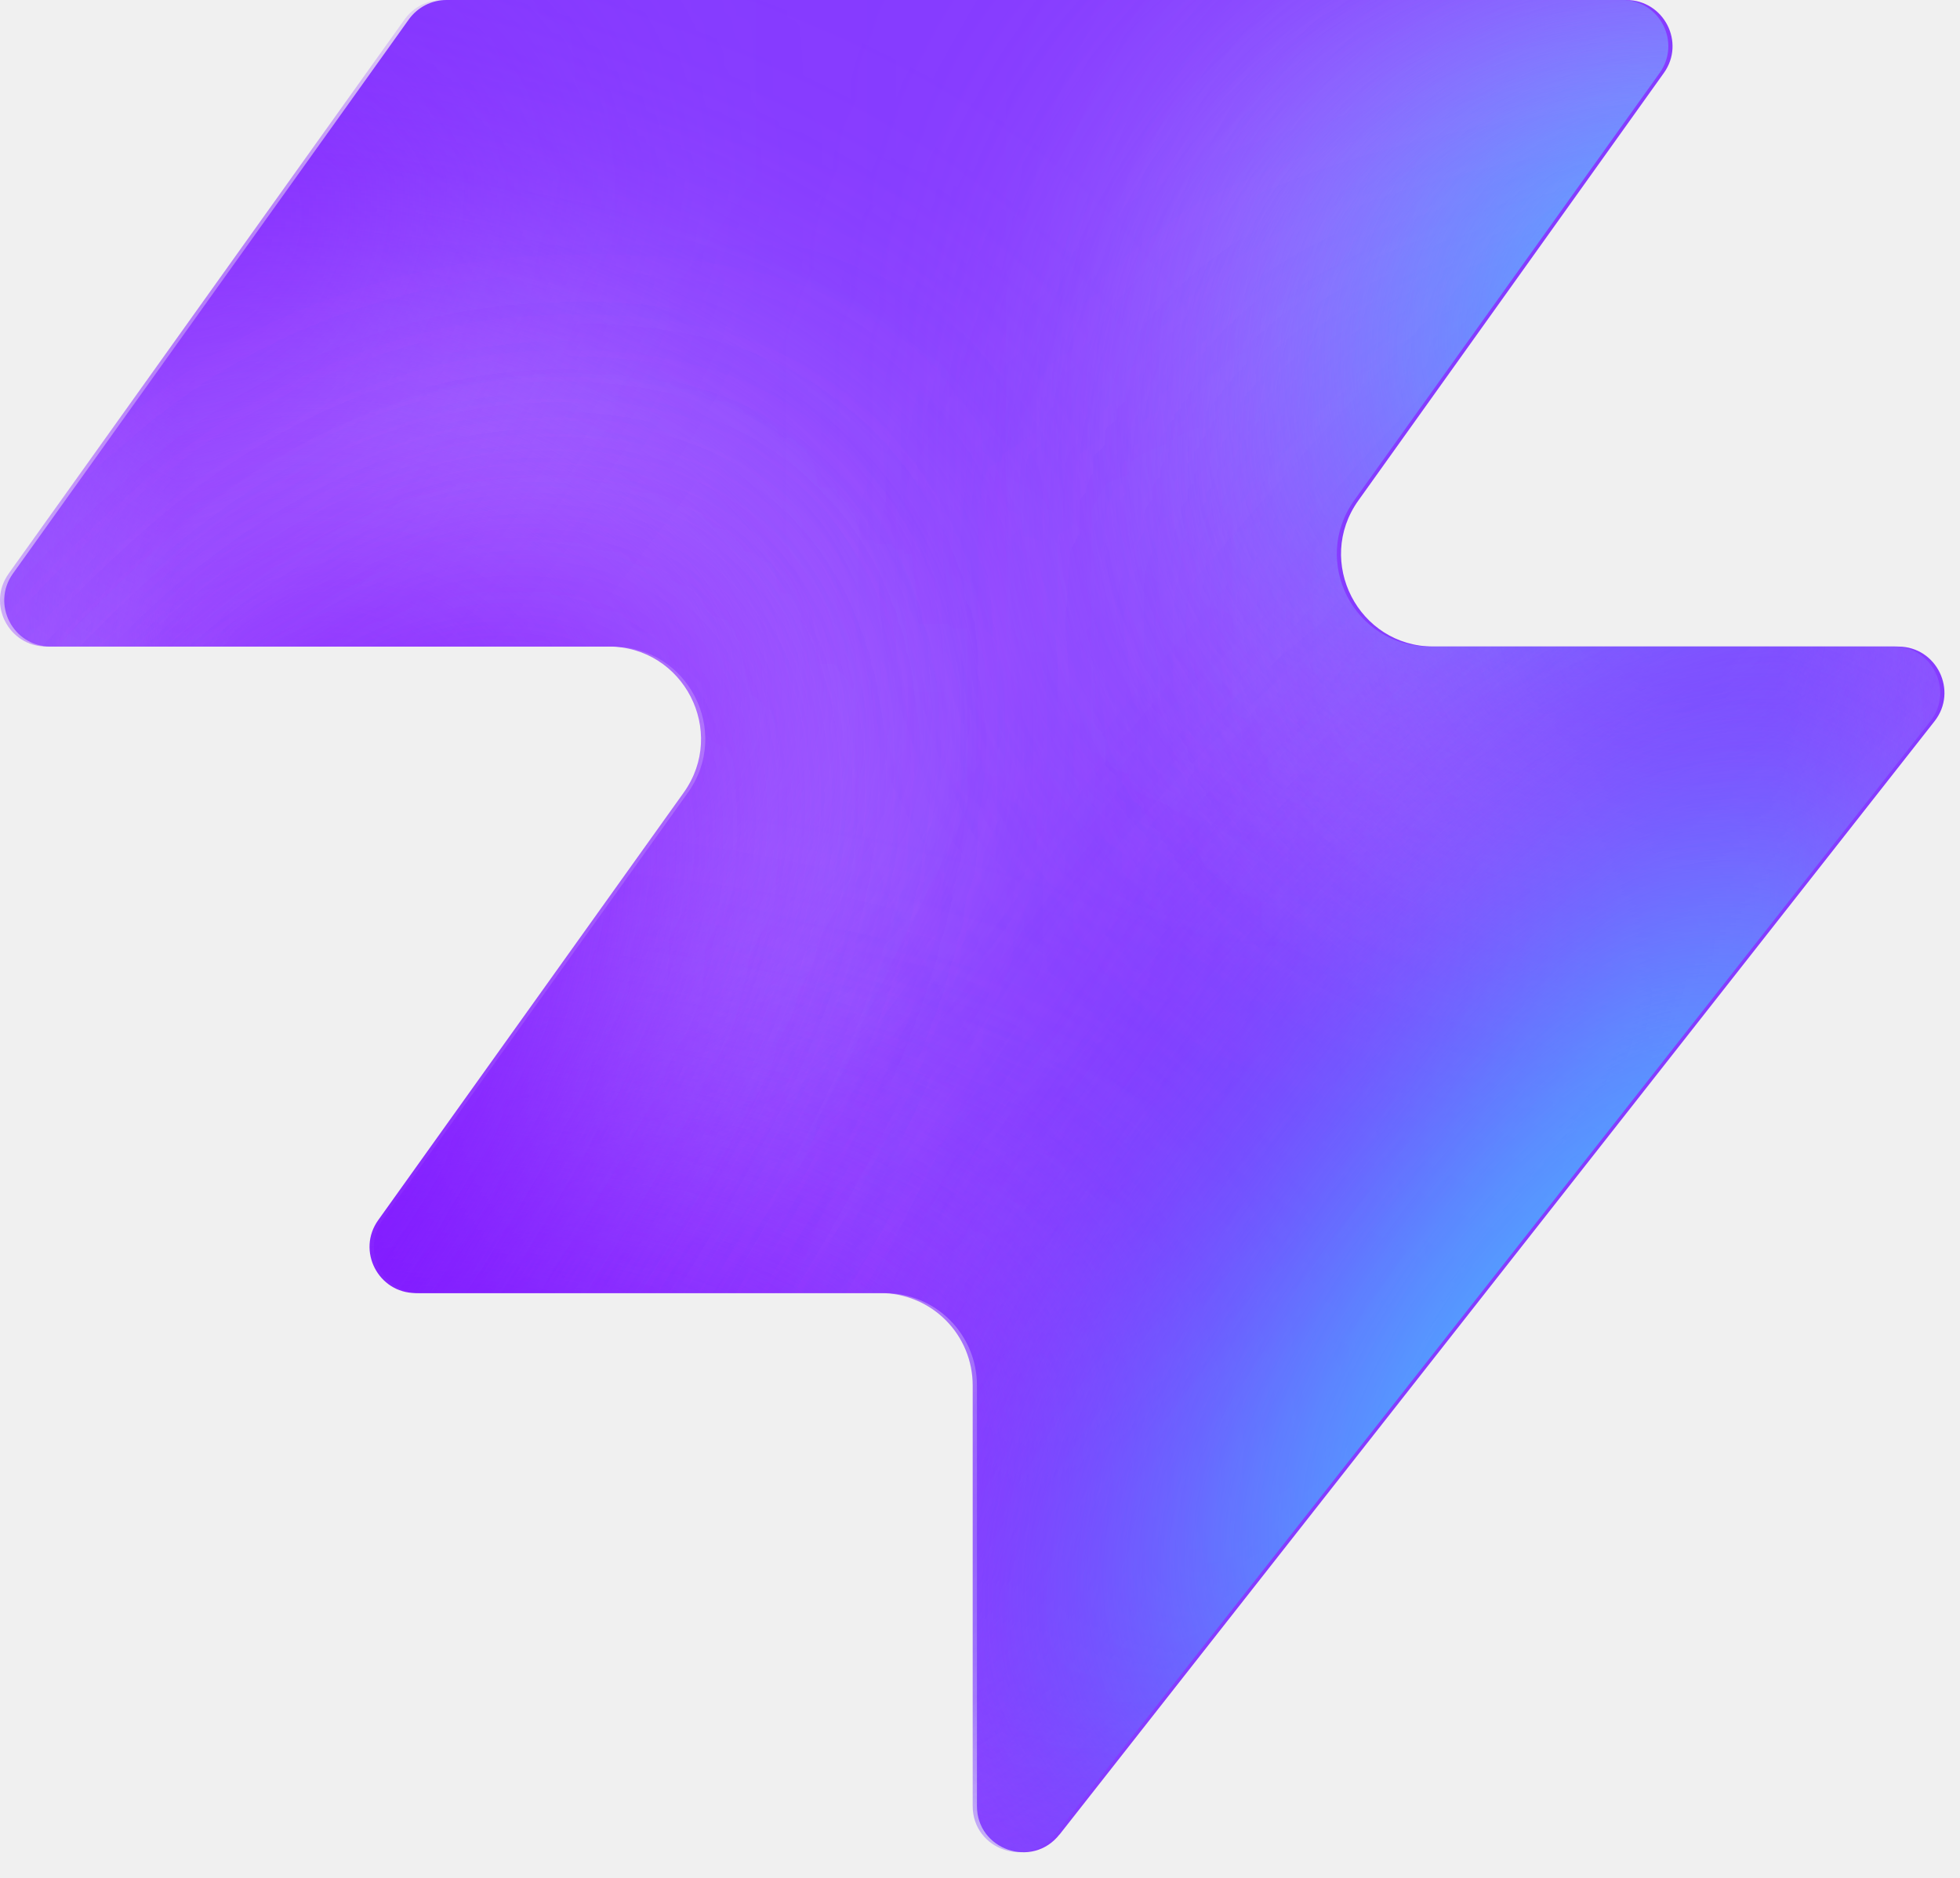
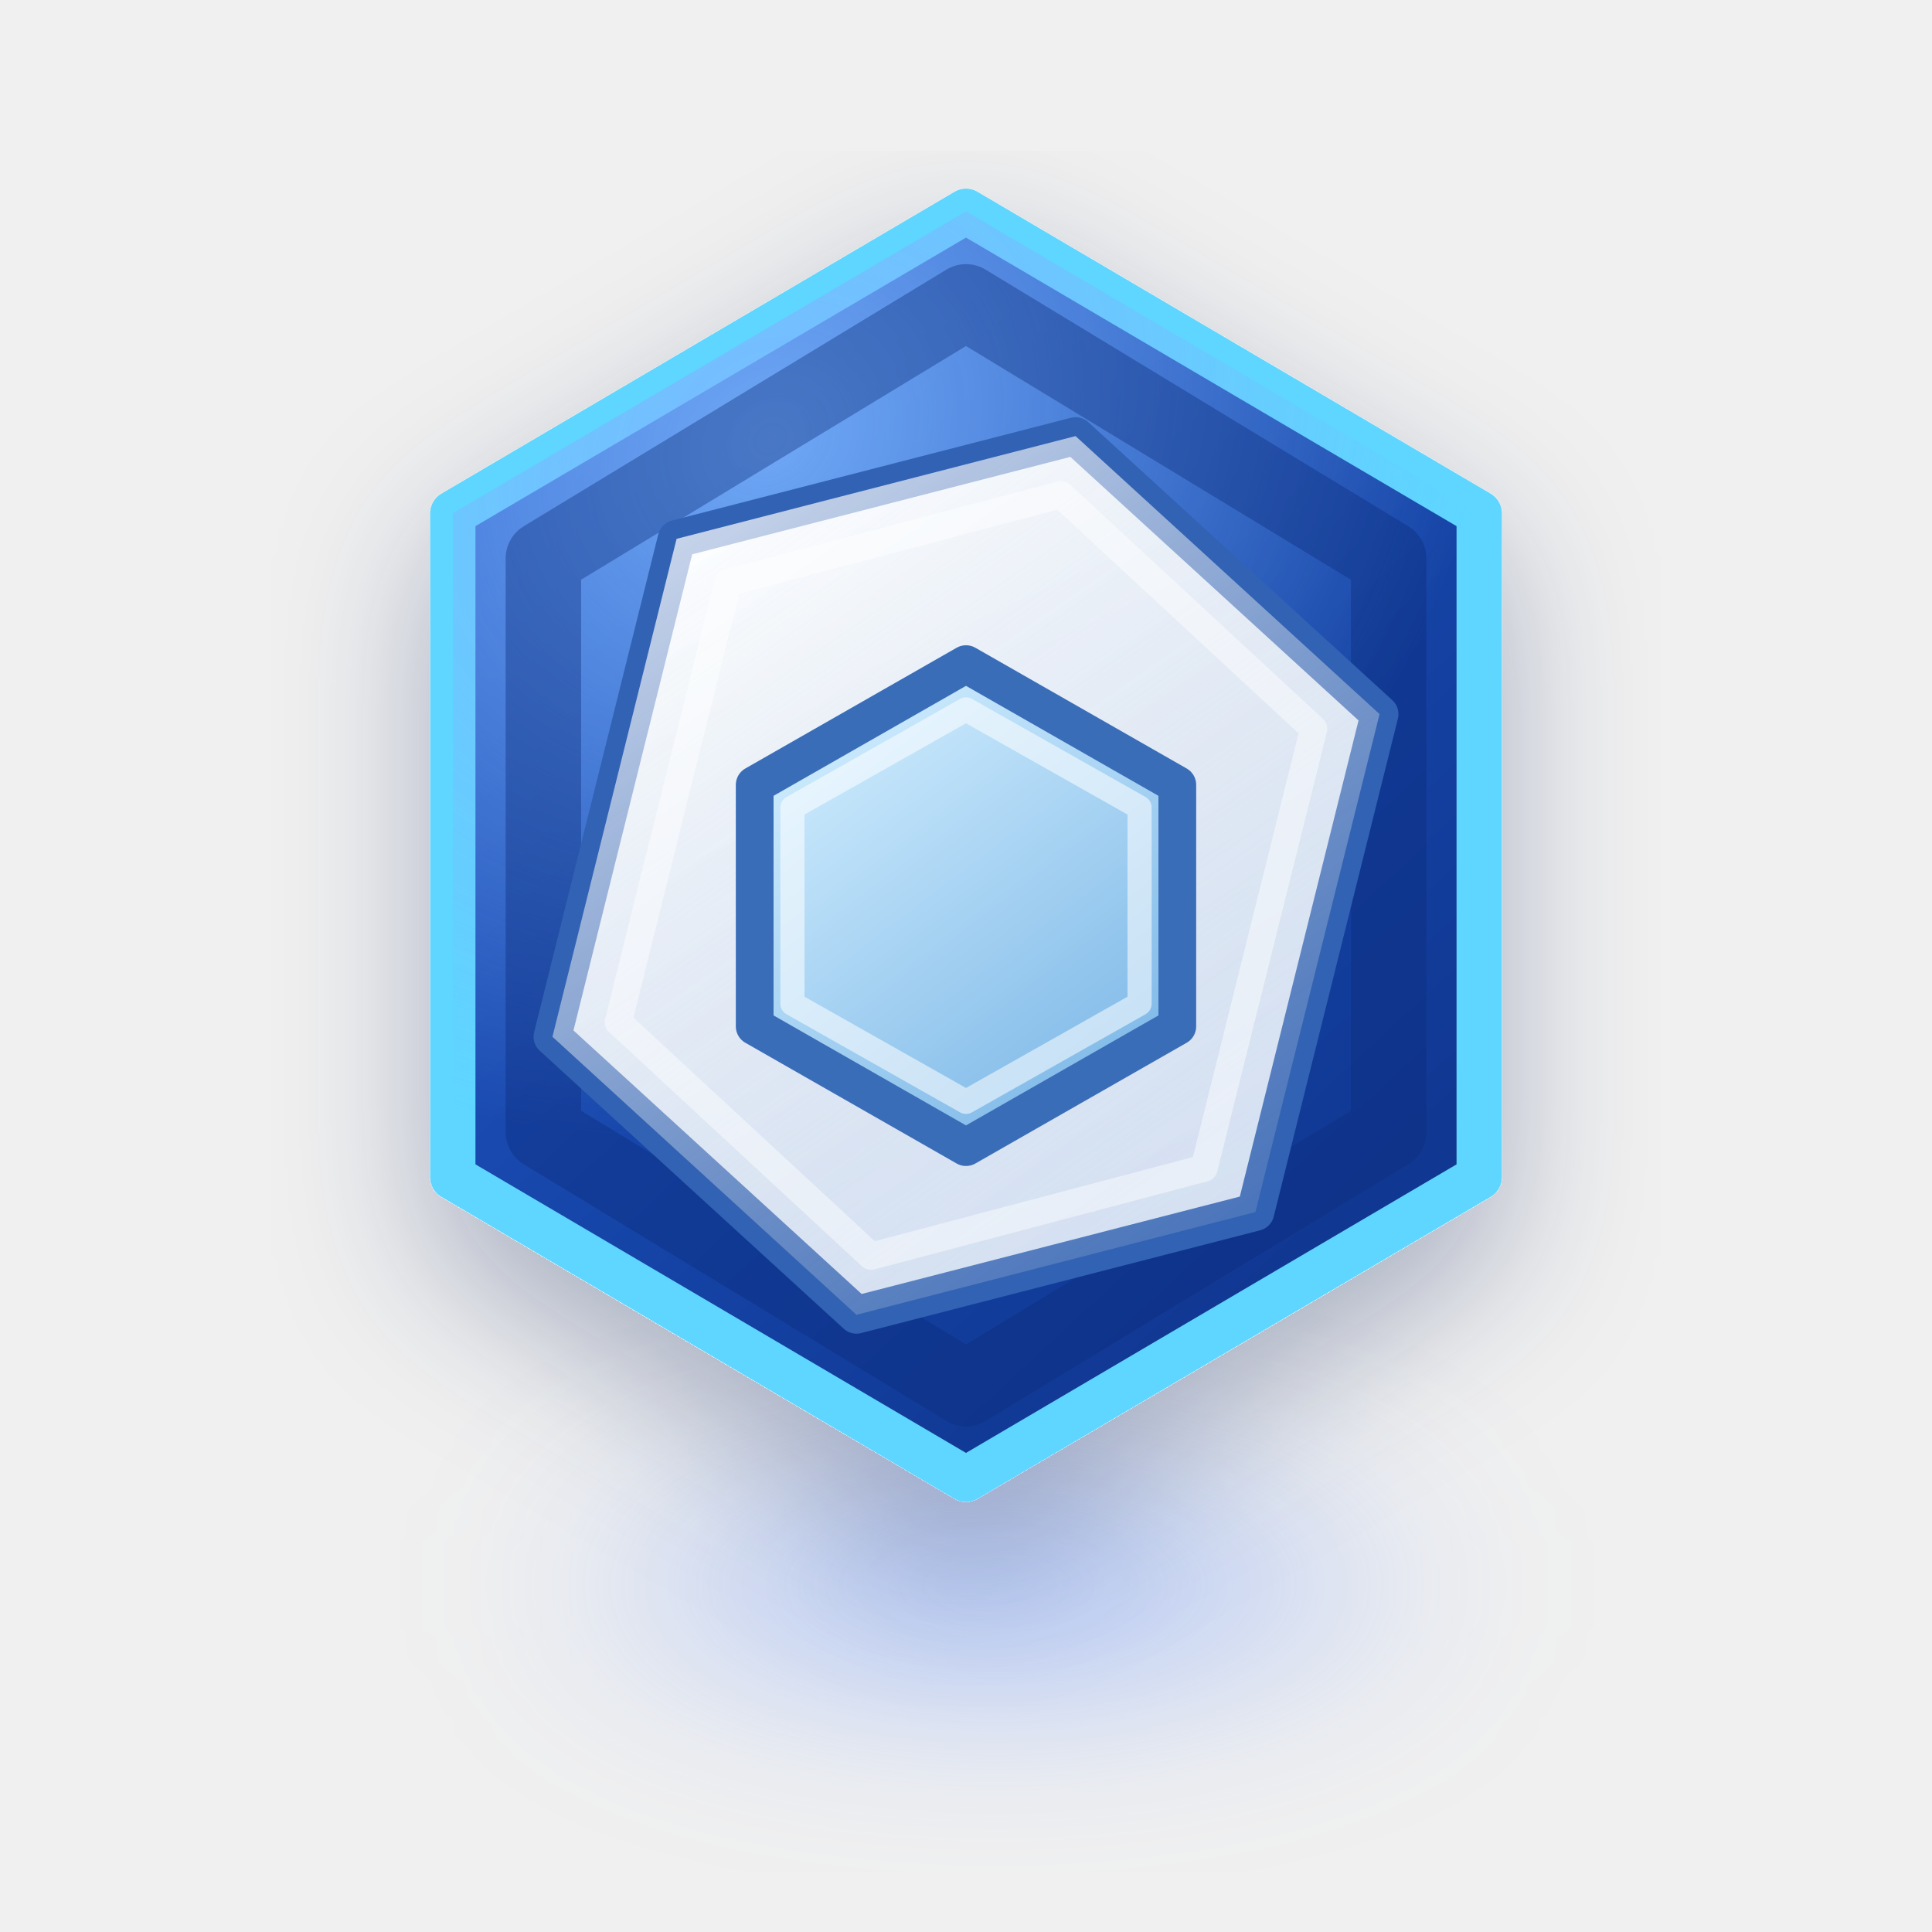
- <svg xmlns="http://www.w3.org/2000/svg" width="48" height="46" fill="none" viewBox="0 0 48 46">
-   <path fill="#863bff" d="M25.946 44.938c-.664.845-2.021.375-2.021-.698V33.937a2.26 2.26 0 0 0-2.262-2.262H10.287c-.92 0-1.456-1.04-.92-1.788l7.48-10.471c1.07-1.497 0-3.578-1.842-3.578H1.237c-.92 0-1.456-1.04-.92-1.788L10.013.474c.214-.297.556-.474.92-.474h28.894c.92 0 1.456 1.04.92 1.788l-7.48 10.471c-1.07 1.498 0 3.579 1.842 3.579h11.377c.943 0 1.473 1.088.89 1.83L25.947 44.94z" style="fill:#863bff;fill:color(display-p3 .525 .23 1);fill-opacity:1" />
-   <mask id="a" width="48" height="46" x="0" y="0" maskUnits="userSpaceOnUse" style="mask-type:alpha">
-     <path fill="#000" d="M25.842 44.938c-.664.844-2.021.375-2.021-.698V33.937a2.26 2.26 0 0 0-2.262-2.262H10.183c-.92 0-1.456-1.04-.92-1.788l7.48-10.471c1.07-1.498 0-3.579-1.842-3.579H1.133c-.92 0-1.456-1.04-.92-1.787L9.91.473c.214-.297.556-.474.92-.474h28.894c.92 0 1.456 1.04.92 1.788l-7.48 10.471c-1.07 1.498 0 3.578 1.842 3.578h11.377c.943 0 1.473 1.088.89 1.832L25.843 44.94z" style="fill:#000;fill-opacity:1" />
-   </mask>
-   <g mask="url(#a)">
-     <g filter="url(#b)">
-       <ellipse cx="5.508" cy="14.704" fill="#ede6ff" rx="5.508" ry="14.704" style="fill:#ede6ff;fill:color(display-p3 .927 .903 1);fill-opacity:1" transform="matrix(.00324 1 1 -.00324 -4.47 31.516)" />
-     </g>
-     <g filter="url(#c)">
-       <ellipse cx="10.399" cy="29.851" fill="#ede6ff" rx="10.399" ry="29.851" style="fill:#ede6ff;fill:color(display-p3 .927 .903 1);fill-opacity:1" transform="matrix(.00324 1 1 -.00324 -39.328 7.883)" />
-     </g>
-     <g filter="url(#d)">
-       <ellipse cx="5.508" cy="30.487" fill="#7e14ff" rx="5.508" ry="30.487" style="fill:#7e14ff;fill:color(display-p3 .492 .077 1);fill-opacity:1" transform="rotate(89.814 -25.913 -14.639)scale(1 -1)" />
-     </g>
-     <g filter="url(#e)">
-       <ellipse cx="5.508" cy="30.599" fill="#7e14ff" rx="5.508" ry="30.599" style="fill:#7e14ff;fill:color(display-p3 .492 .077 1);fill-opacity:1" transform="rotate(89.814 -32.644 -3.334)scale(1 -1)" />
-     </g>
-     <g filter="url(#f)">
-       <ellipse cx="5.508" cy="30.599" fill="#7e14ff" rx="5.508" ry="30.599" style="fill:#7e14ff;fill:color(display-p3 .492 .077 1);fill-opacity:1" transform="matrix(.00324 1 1 -.00324 -34.34 30.47)" />
-     </g>
-     <g filter="url(#g)">
-       <ellipse cx="14.072" cy="22.078" fill="#ede6ff" rx="14.072" ry="22.078" style="fill:#ede6ff;fill:color(display-p3 .927 .903 1);fill-opacity:1" transform="rotate(93.35 24.506 48.493)scale(-1 1)" />
-     </g>
-     <g filter="url(#h)">
-       <ellipse cx="3.47" cy="21.501" fill="#7e14ff" rx="3.47" ry="21.501" style="fill:#7e14ff;fill:color(display-p3 .492 .077 1);fill-opacity:1" transform="rotate(89.009 28.708 47.59)scale(-1 1)" />
-     </g>
-     <g filter="url(#i)">
-       <ellipse cx="3.47" cy="21.501" fill="#7e14ff" rx="3.47" ry="21.501" style="fill:#7e14ff;fill:color(display-p3 .492 .077 1);fill-opacity:1" transform="rotate(89.009 28.708 47.59)scale(-1 1)" />
-     </g>
-     <g filter="url(#j)">
-       <ellipse cx=".387" cy="8.972" fill="#7e14ff" rx="4.407" ry="29.108" style="fill:#7e14ff;fill:color(display-p3 .492 .077 1);fill-opacity:1" transform="rotate(39.51 .387 8.972)" />
-     </g>
-     <g filter="url(#k)">
-       <ellipse cx="47.523" cy="-6.092" fill="#7e14ff" rx="4.407" ry="29.108" style="fill:#7e14ff;fill:color(display-p3 .492 .077 1);fill-opacity:1" transform="rotate(37.892 47.523 -6.092)" />
-     </g>
-     <g filter="url(#l)">
-       <ellipse cx="41.412" cy="6.333" fill="#47bfff" rx="5.971" ry="9.665" style="fill:#47bfff;fill:color(display-p3 .28 .748 1);fill-opacity:1" transform="rotate(37.892 41.412 6.333)" />
-     </g>
-     <g filter="url(#m)">
-       <ellipse cx="-1.879" cy="38.332" fill="#7e14ff" rx="4.407" ry="29.108" style="fill:#7e14ff;fill:color(display-p3 .492 .077 1);fill-opacity:1" transform="rotate(37.892 -1.88 38.332)" />
-     </g>
-     <g filter="url(#n)">
-       <ellipse cx="-1.879" cy="38.332" fill="#7e14ff" rx="4.407" ry="29.108" style="fill:#7e14ff;fill:color(display-p3 .492 .077 1);fill-opacity:1" transform="rotate(37.892 -1.88 38.332)" />
-     </g>
-     <g filter="url(#o)">
-       <ellipse cx="35.651" cy="29.907" fill="#7e14ff" rx="4.407" ry="29.108" style="fill:#7e14ff;fill:color(display-p3 .492 .077 1);fill-opacity:1" transform="rotate(37.892 35.651 29.907)" />
-     </g>
-     <g filter="url(#p)">
-       <ellipse cx="38.418" cy="32.4" fill="#47bfff" rx="5.971" ry="15.297" style="fill:#47bfff;fill:color(display-p3 .28 .748 1);fill-opacity:1" transform="rotate(37.892 38.418 32.4)" />
-     </g>
-   </g>
+ <svg xmlns="http://www.w3.org/2000/svg" viewBox="0 0 128 128" fill="none">
  <defs>
-     <filter id="b" width="60.045" height="41.654" x="-19.77" y="16.149" color-interpolation-filters="sRGB" filterUnits="userSpaceOnUse">
+     <linearGradient id="outerFill" x1="28" y1="18" x2="102" y2="98" gradientUnits="userSpaceOnUse">
+       <stop stop-color="#2A5DCD" />
+       <stop offset="0.52" stop-color="#1544A7" />
+       <stop offset="1" stop-color="#0D2F84" />
+     </linearGradient>
+     <radialGradient id="outerHighlight" cx="0" cy="0" r="1" gradientUnits="userSpaceOnUse" gradientTransform="translate(51 29) rotate(52.5) scale(43 51)">
+       <stop stop-color="#7CB6FF" stop-opacity="0.95" />
+       <stop offset="1" stop-color="#7CB6FF" stop-opacity="0" />
+     </radialGradient>
+     <linearGradient id="innerFill" x1="41" y1="29" x2="87" y2="87" gradientUnits="userSpaceOnUse">
+       <stop stop-color="#FBFDFF" />
+       <stop offset="1" stop-color="#DCE7F8" />
+     </linearGradient>
+     <linearGradient id="innerShade" x1="41" y1="40" x2="89" y2="82" gradientUnits="userSpaceOnUse">
+       <stop stop-color="#FFFFFF" stop-opacity="0.8" />
+       <stop offset="1" stop-color="#A3B9D6" stop-opacity="0.18" />
+     </linearGradient>
+     <linearGradient id="centerFill" x1="52" y1="46" x2="78" y2="80" gradientUnits="userSpaceOnUse">
+       <stop stop-color="#D5F0FF" />
+       <stop offset="1" stop-color="#69ABE2" />
+     </linearGradient>
+     <radialGradient id="shadowFill" cx="0" cy="0" r="1" gradientUnits="userSpaceOnUse" gradientTransform="translate(66 105) rotate(90) scale(12 36)">
+       <stop stop-color="#3D78FF" stop-opacity="0.48" />
+       <stop offset="1" stop-color="#3D78FF" stop-opacity="0" />
+     </radialGradient>
+     <filter id="shadowBlur" x="18" y="86" width="96" height="38" color-interpolation-filters="sRGB" filterUnits="userSpaceOnUse">
      <feFlood flood-opacity="0" result="BackgroundImageFix" />
      <feBlend in="SourceGraphic" in2="BackgroundImageFix" result="shape" />
-       <feGaussianBlur result="effect1_foregroundBlur_2002_17158" stdDeviation="7.659" />
+       <feGaussianBlur stdDeviation="6" />
    </filter>
-     <filter id="c" width="90.34" height="51.437" x="-54.613" y="-7.533" color-interpolation-filters="sRGB" filterUnits="userSpaceOnUse">
+     <filter id="outerShadow" x="18" y="10" width="92" height="103" color-interpolation-filters="sRGB" filterUnits="userSpaceOnUse">
      <feFlood flood-opacity="0" result="BackgroundImageFix" />
-       <feBlend in="SourceGraphic" in2="BackgroundImageFix" result="shape" />
-       <feGaussianBlur result="effect1_foregroundBlur_2002_17158" stdDeviation="7.659" />
-     </filter>
-     <filter id="d" width="79.355" height="29.4" x="-49.64" y="2.03" color-interpolation-filters="sRGB" filterUnits="userSpaceOnUse">
-       <feFlood flood-opacity="0" result="BackgroundImageFix" />
-       <feBlend in="SourceGraphic" in2="BackgroundImageFix" result="shape" />
-       <feGaussianBlur result="effect1_foregroundBlur_2002_17158" stdDeviation="4.596" />
-     </filter>
-     <filter id="e" width="79.579" height="29.4" x="-45.045" y="20.029" color-interpolation-filters="sRGB" filterUnits="userSpaceOnUse">
-       <feFlood flood-opacity="0" result="BackgroundImageFix" />
-       <feBlend in="SourceGraphic" in2="BackgroundImageFix" result="shape" />
-       <feGaussianBlur result="effect1_foregroundBlur_2002_17158" stdDeviation="4.596" />
-     </filter>
-     <filter id="f" width="79.579" height="29.4" x="-43.513" y="21.178" color-interpolation-filters="sRGB" filterUnits="userSpaceOnUse">
-       <feFlood flood-opacity="0" result="BackgroundImageFix" />
-       <feBlend in="SourceGraphic" in2="BackgroundImageFix" result="shape" />
-       <feGaussianBlur result="effect1_foregroundBlur_2002_17158" stdDeviation="4.596" />
-     </filter>
-     <filter id="g" width="74.749" height="58.852" x="15.756" y="-17.901" color-interpolation-filters="sRGB" filterUnits="userSpaceOnUse">
-       <feFlood flood-opacity="0" result="BackgroundImageFix" />
-       <feBlend in="SourceGraphic" in2="BackgroundImageFix" result="shape" />
-       <feGaussianBlur result="effect1_foregroundBlur_2002_17158" stdDeviation="7.659" />
-     </filter>
-     <filter id="h" width="61.377" height="25.362" x="23.548" y="2.284" color-interpolation-filters="sRGB" filterUnits="userSpaceOnUse">
-       <feFlood flood-opacity="0" result="BackgroundImageFix" />
-       <feBlend in="SourceGraphic" in2="BackgroundImageFix" result="shape" />
-       <feGaussianBlur result="effect1_foregroundBlur_2002_17158" stdDeviation="4.596" />
-     </filter>
-     <filter id="i" width="61.377" height="25.362" x="23.548" y="2.284" color-interpolation-filters="sRGB" filterUnits="userSpaceOnUse">
-       <feFlood flood-opacity="0" result="BackgroundImageFix" />
-       <feBlend in="SourceGraphic" in2="BackgroundImageFix" result="shape" />
-       <feGaussianBlur result="effect1_foregroundBlur_2002_17158" stdDeviation="4.596" />
-     </filter>
-     <filter id="j" width="56.045" height="63.649" x="-27.636" y="-22.853" color-interpolation-filters="sRGB" filterUnits="userSpaceOnUse">
-       <feFlood flood-opacity="0" result="BackgroundImageFix" />
-       <feBlend in="SourceGraphic" in2="BackgroundImageFix" result="shape" />
-       <feGaussianBlur result="effect1_foregroundBlur_2002_17158" stdDeviation="4.596" />
-     </filter>
-     <filter id="k" width="54.814" height="64.646" x="20.116" y="-38.415" color-interpolation-filters="sRGB" filterUnits="userSpaceOnUse">
-       <feFlood flood-opacity="0" result="BackgroundImageFix" />
-       <feBlend in="SourceGraphic" in2="BackgroundImageFix" result="shape" />
-       <feGaussianBlur result="effect1_foregroundBlur_2002_17158" stdDeviation="4.596" />
-     </filter>
-     <filter id="l" width="33.541" height="35.313" x="24.641" y="-11.323" color-interpolation-filters="sRGB" filterUnits="userSpaceOnUse">
-       <feFlood flood-opacity="0" result="BackgroundImageFix" />
-       <feBlend in="SourceGraphic" in2="BackgroundImageFix" result="shape" />
-       <feGaussianBlur result="effect1_foregroundBlur_2002_17158" stdDeviation="4.596" />
-     </filter>
-     <filter id="m" width="54.814" height="64.646" x="-29.286" y="6.009" color-interpolation-filters="sRGB" filterUnits="userSpaceOnUse">
-       <feFlood flood-opacity="0" result="BackgroundImageFix" />
-       <feBlend in="SourceGraphic" in2="BackgroundImageFix" result="shape" />
-       <feGaussianBlur result="effect1_foregroundBlur_2002_17158" stdDeviation="4.596" />
-     </filter>
-     <filter id="n" width="54.814" height="64.646" x="-29.286" y="6.009" color-interpolation-filters="sRGB" filterUnits="userSpaceOnUse">
-       <feFlood flood-opacity="0" result="BackgroundImageFix" />
-       <feBlend in="SourceGraphic" in2="BackgroundImageFix" result="shape" />
-       <feGaussianBlur result="effect1_foregroundBlur_2002_17158" stdDeviation="4.596" />
-     </filter>
-     <filter id="o" width="54.814" height="64.646" x="8.244" y="-2.416" color-interpolation-filters="sRGB" filterUnits="userSpaceOnUse">
-       <feFlood flood-opacity="0" result="BackgroundImageFix" />
-       <feBlend in="SourceGraphic" in2="BackgroundImageFix" result="shape" />
-       <feGaussianBlur result="effect1_foregroundBlur_2002_17158" stdDeviation="4.596" />
-     </filter>
-     <filter id="p" width="39.409" height="43.623" x="18.713" y="10.588" color-interpolation-filters="sRGB" filterUnits="userSpaceOnUse">
-       <feFlood flood-opacity="0" result="BackgroundImageFix" />
-       <feBlend in="SourceGraphic" in2="BackgroundImageFix" result="shape" />
-       <feGaussianBlur result="effect1_foregroundBlur_2002_17158" stdDeviation="4.596" />
+       <feColorMatrix in="SourceAlpha" result="hardAlpha" values="0 0 0 0 0 0 0 0 0 0 0 0 0 0 0 0 0 0 127 0" />
+       <feOffset dy="4" />
+       <feGaussianBlur stdDeviation="5" />
+       <feComposite in2="hardAlpha" operator="out" />
+       <feColorMatrix values="0 0 0 0 0.016 0 0 0 0 0.106 0 0 0 0 0.345 0 0 0 0.3 0" />
+       <feBlend in2="BackgroundImageFix" result="effect1_dropShadow_0_1" />
+       <feBlend in="SourceGraphic" in2="effect1_dropShadow_0_1" result="shape" />
    </filter>
  </defs>
+   <g filter="url(#shadowBlur)">
+     <ellipse cx="66" cy="105" rx="30" ry="8" fill="url(#shadowFill)" />
+   </g>
+   <g filter="url(#outerShadow)">
+     <polygon points="64,14 98,34 98,78 64,98 30,78 30,34" fill="url(#outerFill)" stroke="#5ED6FF" stroke-linejoin="round" stroke-width="3" />
+     <polygon points="64,14 98,34 98,78 64,98 30,78 30,34" fill="url(#outerHighlight)" opacity="0.9" />
+     <polygon points="64,20 92,37 92,75 64,92 36,75 36,37" fill="none" opacity="0.38" stroke="#0A2A7A" stroke-linejoin="round" stroke-width="5" />
+   </g>
+   <g transform="rotate(14 64 58)">
+     <polygon points="64,28 88,41 88,75 64,88 40,75 40,41" fill="url(#innerFill)" stroke="#3262B3" stroke-linejoin="round" stroke-width="2.5" />
+     <polygon points="64,28 88,41 88,75 64,88 40,75 40,41" fill="url(#innerShade)" opacity="0.9" />
+     <polygon points="64,32 84,43 84,73 64,84 44,73 44,43" fill="none" opacity="0.45" stroke="#FFFFFF" stroke-linejoin="round" stroke-width="1.8" />
+   </g>
+   <polygon points="64,44 78,52 78,68 64,76 50,68 50,52" fill="url(#centerFill)" stroke="#3A6DB8" stroke-linejoin="round" stroke-width="2.5" />
+   <polygon points="64,47 75.5,53.5 75.5,66.5 64,73 52.5,66.5 52.5,53.5" fill="none" opacity="0.55" stroke="#FFFFFF" stroke-linejoin="round" stroke-width="1.6" />
</svg>
